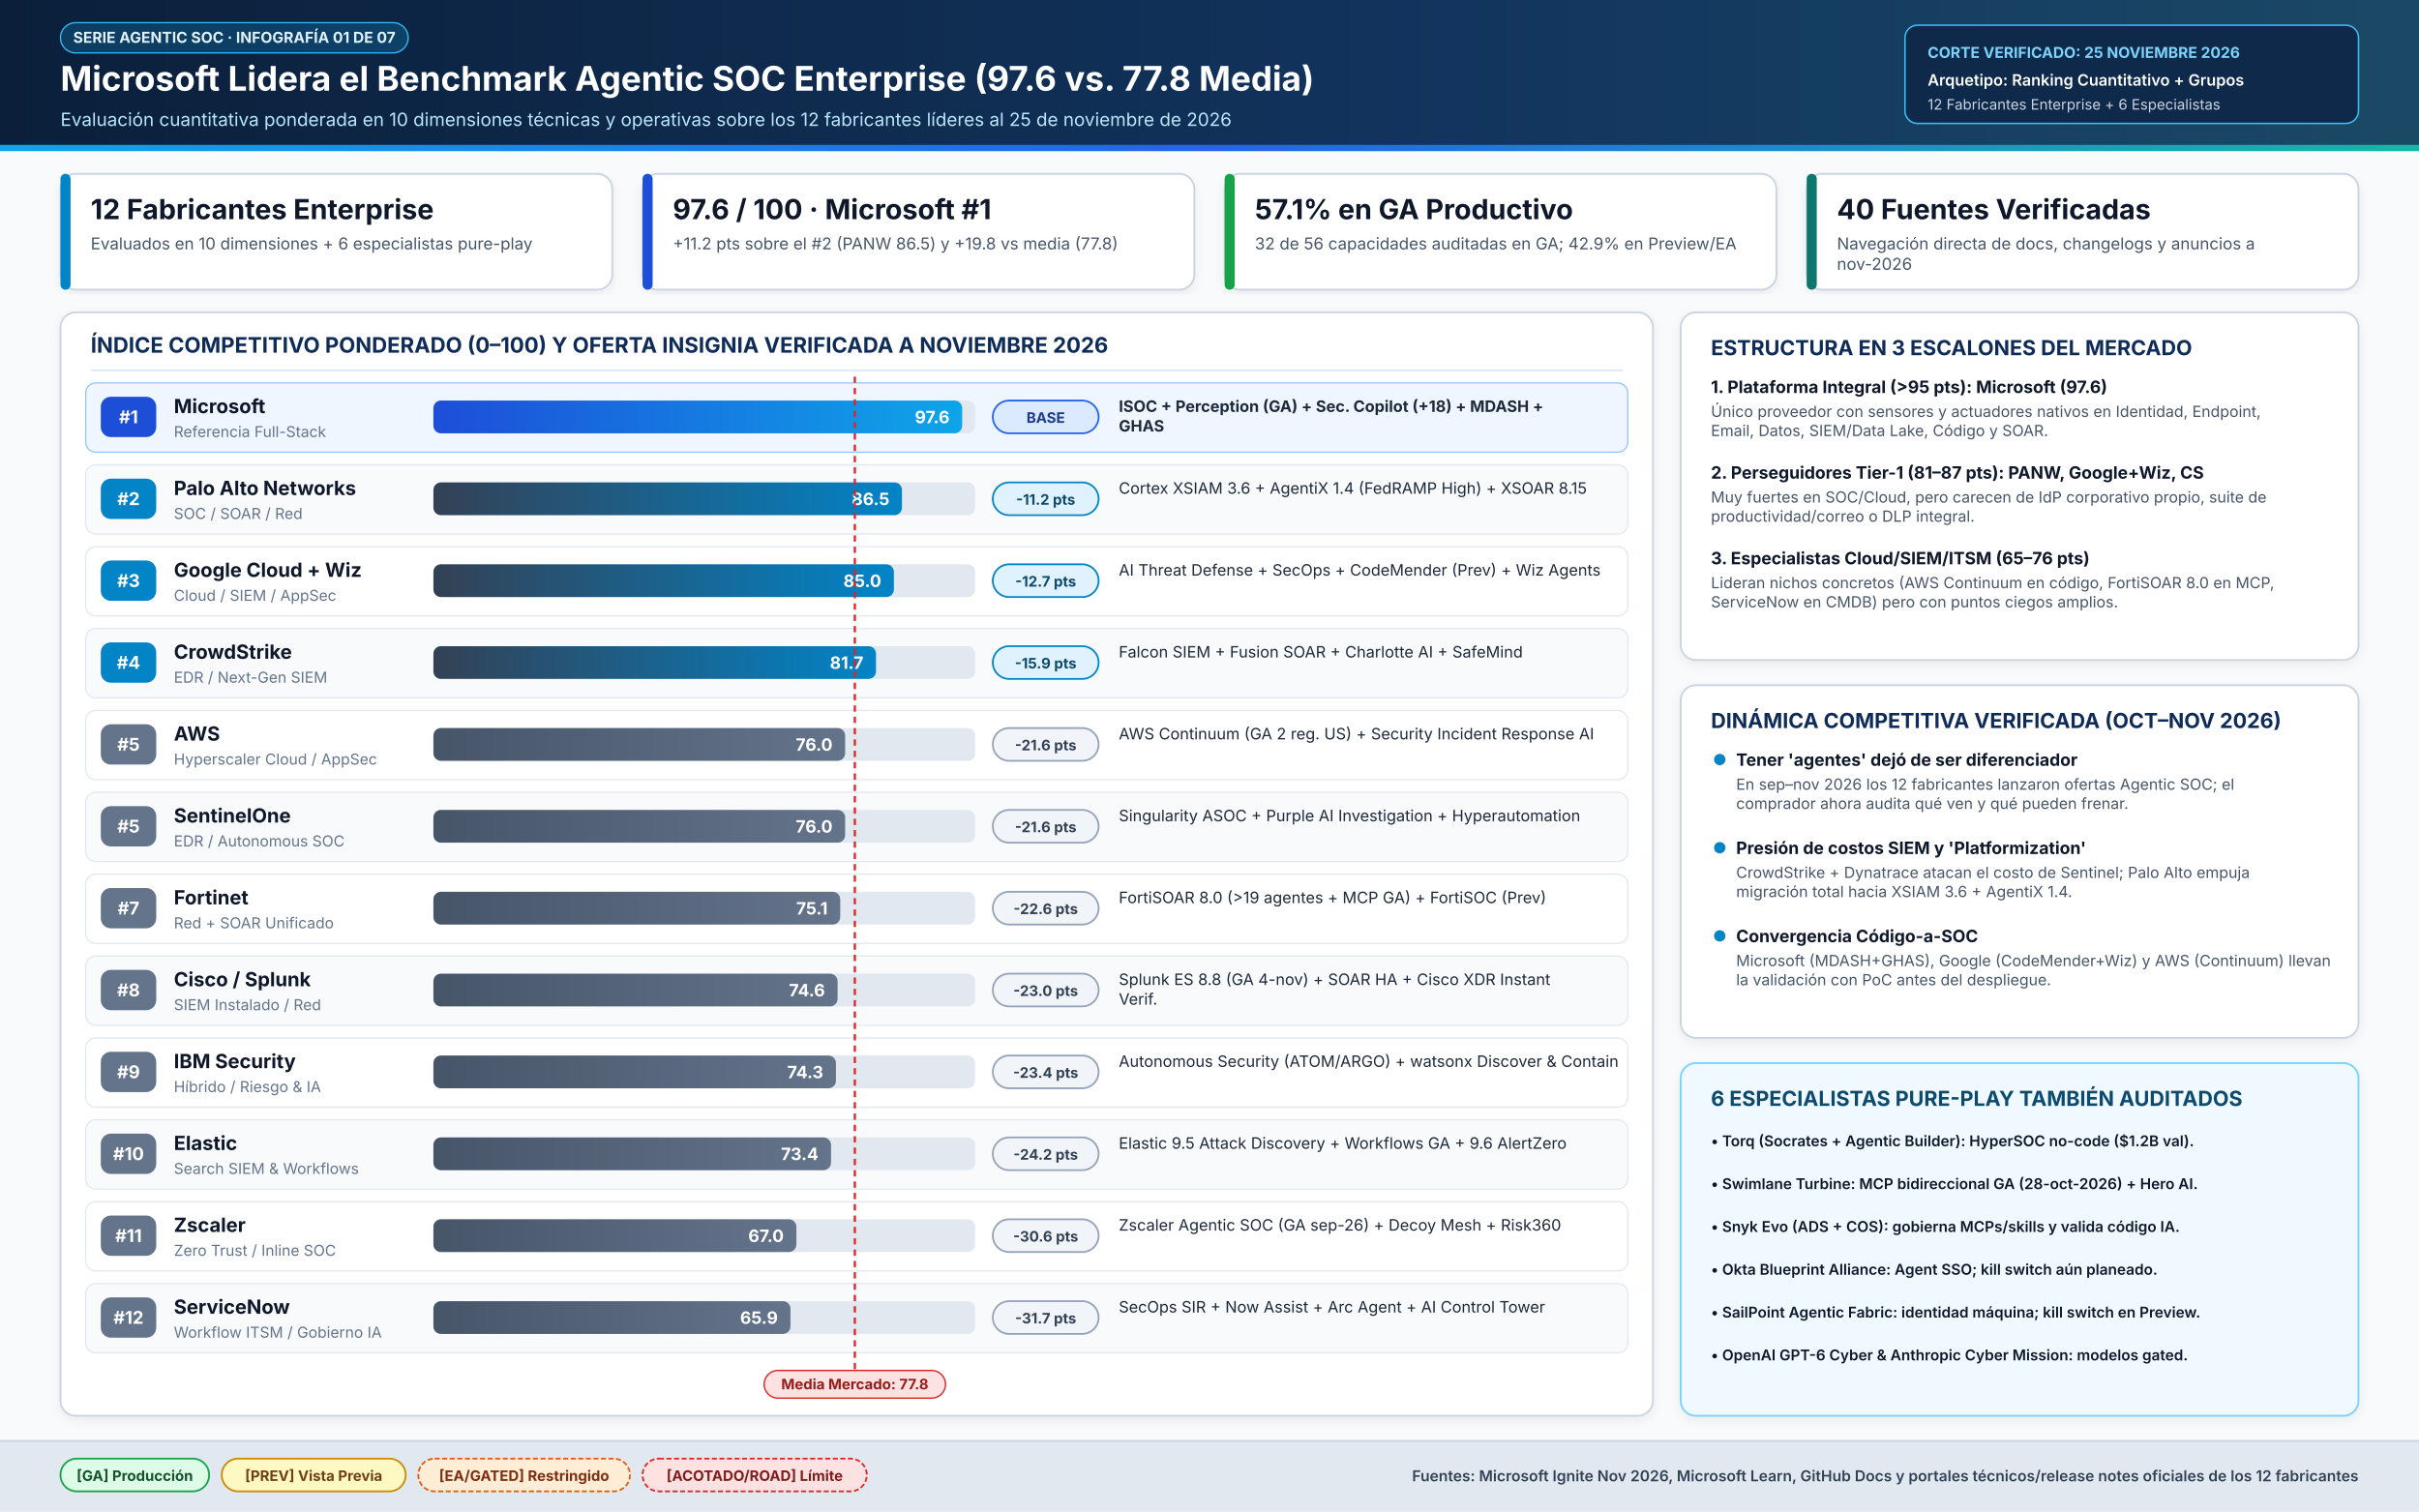
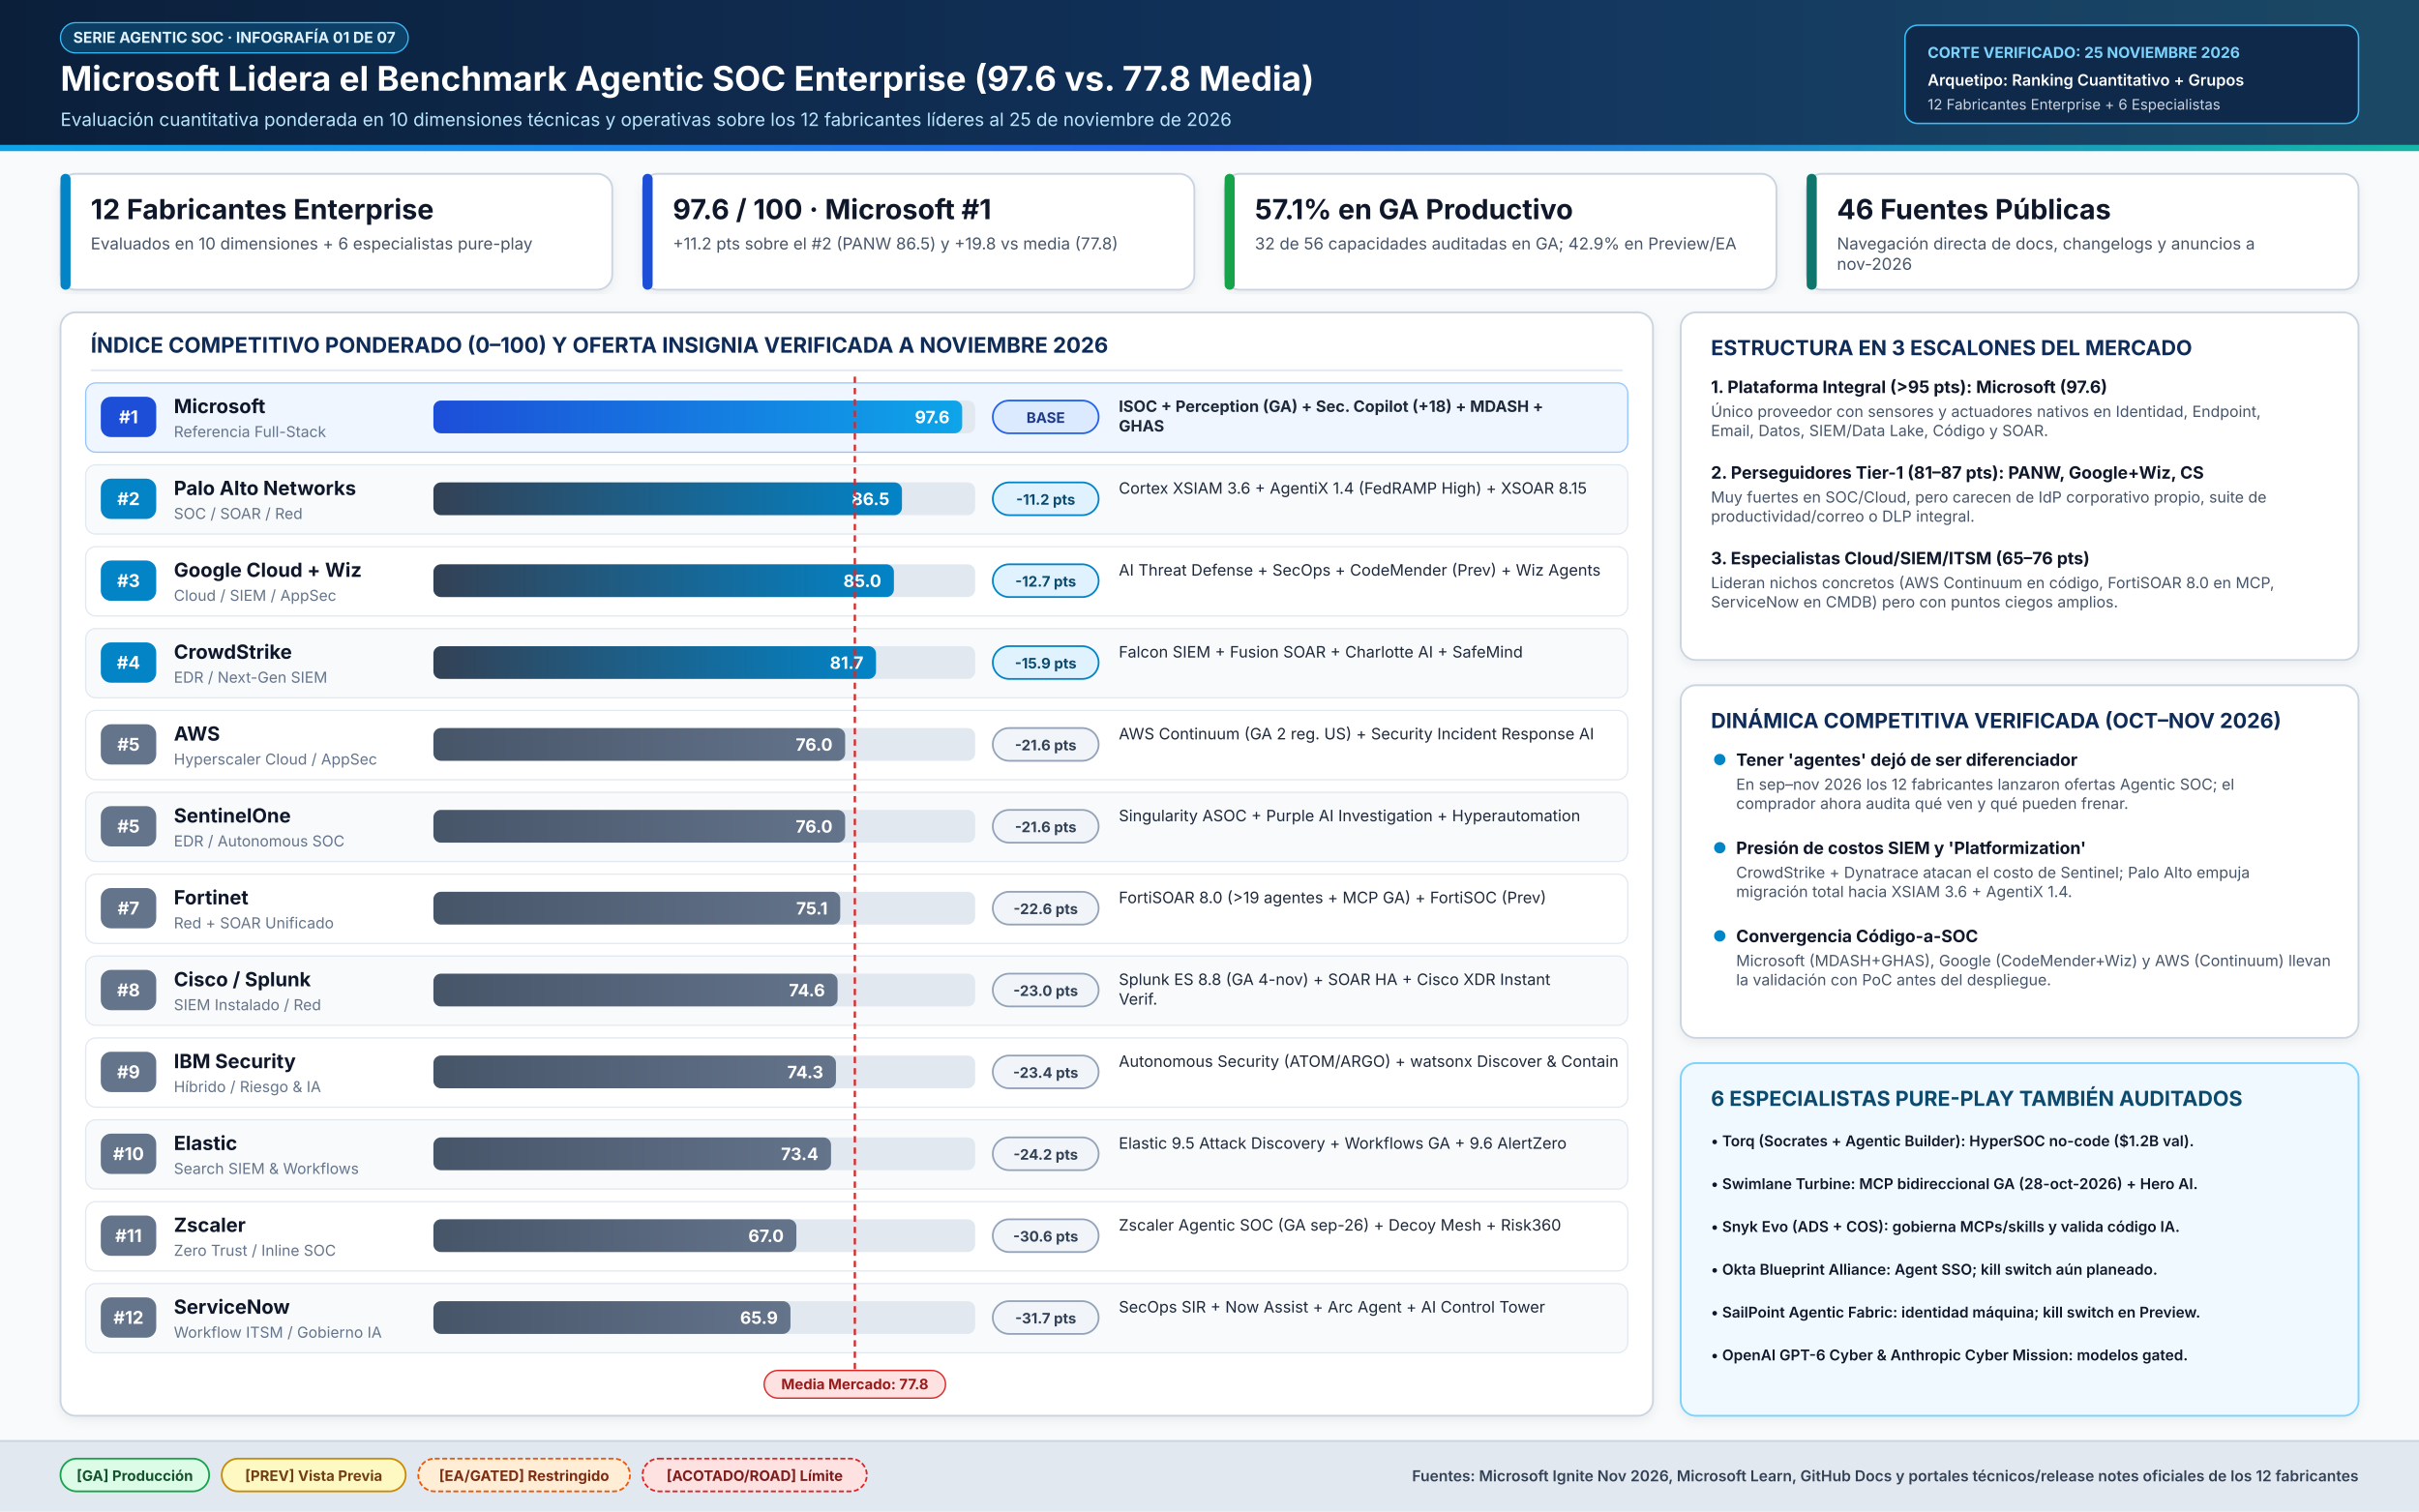
<svg xmlns="http://www.w3.org/2000/svg" width="1920" height="1200" viewBox="0 0 1920 1200">
  <defs>
    <linearGradient id="hdrGrad" x1="0%" y1="0%" x2="100%" y2="0%">
      <stop offset="0%" stop-color="#0B1F3A" />
      <stop offset="60%" stop-color="#12345E" />
      <stop offset="100%" stop-color="#1B4965" />
    </linearGradient>
    <linearGradient id="accentGrad" x1="0%" y1="0%" x2="100%" y2="0%">
      <stop offset="0%" stop-color="#0EA5E9" />
      <stop offset="50%" stop-color="#2563EB" />
      <stop offset="100%" stop-color="#14B8A6" />
    </linearGradient>
    <linearGradient id="msBarGrad" x1="0%" y1="0%" x2="100%" y2="0%">
      <stop offset="0%" stop-color="#1D4ED8" />
      <stop offset="100%" stop-color="#0EA5E9" />
    </linearGradient>
    <linearGradient id="peerBarGrad" x1="0%" y1="0%" x2="100%" y2="0%">
      <stop offset="0%" stop-color="#334155" />
      <stop offset="100%" stop-color="#0284C7" />
    </linearGradient>
    <linearGradient id="tier2BarGrad" x1="0%" y1="0%" x2="100%" y2="0%">
      <stop offset="0%" stop-color="#475569" />
      <stop offset="100%" stop-color="#64748B" />
    </linearGradient>
    <filter id="cardShadow" x="-2%" y="-2%" width="104%" height="106%">
      <feDropShadow dx="0" dy="3" stdDeviation="4" flood-color="#0F172A" flood-opacity="0.06" />
    </filter>
  </defs>
  <rect x="0" y="0" width="1920" height="1200" fill="#F8FAFC" />
  <rect x="0" y="0" width="1920" height="118" fill="url(#hdrGrad)" />
  <rect x="0" y="115" width="1920" height="5" fill="url(#accentGrad)" />
  <rect x="48" y="18" width="276" height="24" rx="12" fill="#0EA5E9" fill-opacity="0.22" stroke="#38BDF8" stroke-width="1" />
  <text x="186" y="34" font-family="Segoe UI, Inter, -apple-system, Arial, sans-serif" font-size="12" font-weight="700" fill="#E0F2FE" text-anchor="middle">SERIE AGENTIC SOC · INFOGRAFÍA 01 DE 07</text>
  <text x="48" y="72" font-family="Segoe UI, Inter, -apple-system, Arial, sans-serif" font-size="27" font-weight="700" fill="#FFFFFF">Microsoft Lidera el Benchmark Agentic SOC Enterprise (97.6 vs. 77.8 Media)</text>
  <text x="48" y="100" font-family="Segoe UI, Inter, -apple-system, Arial, sans-serif" font-size="14.5" font-weight="400" fill="#BAE6FD">Evaluación cuantitativa ponderada en 10 dimensiones técnicas y operativas sobre los 12 fabricantes líderes al 25 de noviembre de 2026</text>
  <rect x="1512" y="20" width="360" height="78" rx="10" fill="#0F294A" stroke="#38BDF8" stroke-width="1.2" />
  <text x="1530" y="46" font-family="Segoe UI, Inter, -apple-system, Arial, sans-serif" font-size="12" font-weight="700" fill="#7DD3FC">CORTE VERIFICADO: 25 NOVIEMBRE 2026</text>
  <text x="1530" y="68" font-family="Segoe UI, Inter, -apple-system, Arial, sans-serif" font-size="12.5" font-weight="600" fill="#FFFFFF">Arquetipo: Ranking Cuantitativo + Grupos</text>
  <text x="1530" y="87" font-family="Segoe UI, Inter, -apple-system, Arial, sans-serif" font-size="11.5" font-weight="400" fill="#CBD5E1">12 Fabricantes Enterprise + 6 Especialistas</text>
  <rect x="48" y="138" width="438" height="92" rx="12" fill="#FFFFFF" stroke="#CBD5E1" stroke-width="1.5" filter="url(#cardShadow)" />
  <rect x="48" y="138" width="8" height="92" rx="4" fill="#0284C7" />
  <text x="72" y="174" font-family="Segoe UI, Inter, -apple-system, Arial, sans-serif" font-size="22" font-weight="700" fill="#0F172A">12 Fabricantes Enterprise</text>
  <text x="72" y="198" font-family="Segoe UI, Inter, -apple-system, Arial, sans-serif" font-size="13" font-weight="400" fill="#475569" text-anchor="start">
    <tspan x="72" dy="0">Evaluados en 10 dimensiones + 6 especialistas pure-play</tspan>
  </text>
  <rect x="510" y="138" width="438" height="92" rx="12" fill="#FFFFFF" stroke="#CBD5E1" stroke-width="1.5" filter="url(#cardShadow)" />
  <rect x="510" y="138" width="8" height="92" rx="4" fill="#1D4ED8" />
  <text x="534" y="174" font-family="Segoe UI, Inter, -apple-system, Arial, sans-serif" font-size="22" font-weight="700" fill="#0F172A">97.6 / 100 · Microsoft #1</text>
  <text x="534" y="198" font-family="Segoe UI, Inter, -apple-system, Arial, sans-serif" font-size="13" font-weight="400" fill="#475569" text-anchor="start">
    <tspan x="534" dy="0">+11.2 pts sobre el #2 (PANW 86.5) y +19.8 vs media (77.8)</tspan>
  </text>
  <rect x="972" y="138" width="438" height="92" rx="12" fill="#FFFFFF" stroke="#CBD5E1" stroke-width="1.5" filter="url(#cardShadow)" />
  <rect x="972" y="138" width="8" height="92" rx="4" fill="#16A34A" />
  <text x="996" y="174" font-family="Segoe UI, Inter, -apple-system, Arial, sans-serif" font-size="22" font-weight="700" fill="#0F172A">57.1% en GA Productivo</text>
  <text x="996" y="198" font-family="Segoe UI, Inter, -apple-system, Arial, sans-serif" font-size="13" font-weight="400" fill="#475569" text-anchor="start">
    <tspan x="996" dy="0">32 de 56 capacidades auditadas en GA; 42.9% en Preview/EA</tspan>
  </text>
  <rect x="1434" y="138" width="438" height="92" rx="12" fill="#FFFFFF" stroke="#CBD5E1" stroke-width="1.5" filter="url(#cardShadow)" />
  <rect x="1434" y="138" width="8" height="92" rx="4" fill="#0F766E" />
-   <text x="1458" y="174" font-family="Segoe UI, Inter, -apple-system, Arial, sans-serif" font-size="22" font-weight="700" fill="#0F172A">40 Fuentes Verificadas</text>
+   <text x="1458" y="174" font-family="Segoe UI, Inter, -apple-system, Arial, sans-serif" font-size="22" font-weight="700" fill="#0F172A">46 Fuentes Públicas</text>
  <text x="1458" y="198" font-family="Segoe UI, Inter, -apple-system, Arial, sans-serif" font-size="13" font-weight="400" fill="#475569" text-anchor="start">
    <tspan x="1458" dy="0">Navegación directa de docs, changelogs y anuncios a</tspan>
    <tspan x="1458" dy="16.2">nov-2026</tspan>
  </text>
  <rect x="48" y="248" width="1264" height="876" rx="12" fill="#FFFFFF" stroke="#CBD5E1" stroke-width="1.5" filter="url(#cardShadow)" />
  <text x="72" y="280" font-family="Segoe UI, Inter, -apple-system, Arial, sans-serif" font-size="17" font-weight="700" fill="#0F2C59">ÍNDICE COMPETITIVO PONDERADO (0–100) Y OFERTA INSIGNIA VERIFICADA A NOVIEMBRE 2026</text>
  <line x1="72" y1="294" x2="1288" y2="294" stroke="#E2E8F0" stroke-width="1.5" />
  <rect x="68" y="304" width="1224" height="55" rx="8" fill="#EFF6FF" stroke="#93C5FD" stroke-width="1" />
  <rect x="80" y="315" width="44" height="32" rx="8" fill="#1D4ED8" />
  <text x="102" y="336" font-family="Segoe UI, Inter, -apple-system, Arial, sans-serif" font-size="14" font-weight="700" fill="#FFFFFF" text-anchor="middle">#1</text>
  <text x="138" y="328" font-family="Segoe UI, Inter, -apple-system, Arial, sans-serif" font-size="15.5" font-weight="700" fill="#0F172A">Microsoft</text>
  <text x="138" y="347" font-family="Segoe UI, Inter, -apple-system, Arial, sans-serif" font-size="12" font-weight="400" fill="#64748B">Referencia Full-Stack</text>
  <rect x="344" y="318" width="430.0" height="26" rx="6" fill="#E2E8F0" />
  <rect x="344" y="318" width="419.7" height="26" rx="6" fill="url(#msBarGrad)" />
  <text x="753.7" y="336" font-family="Segoe UI, Inter, -apple-system, Arial, sans-serif" font-size="13.5" font-weight="700" fill="#FFFFFF" text-anchor="end">97.6</text>
  <rect x="788" y="318" width="84" height="26" rx="13.0" fill="#DBEAFE" stroke="#2563EB" stroke-width="1.4" />
  <text x="830.0" y="335.7" font-family="Segoe UI, Inter, -apple-system, Arial, sans-serif" font-size="11.5" font-weight="700" fill="#1E3A8A" text-anchor="middle">BASE</text>
  <text x="888" y="327" font-family="Segoe UI, Inter, -apple-system, Arial, sans-serif" font-size="12.5" font-weight="700" fill="#1E293B" text-anchor="start">
    <tspan x="888" dy="0">ISOC + Perception (GA) + Sec. Copilot (+18) + MDASH +</tspan>
    <tspan x="888" dy="15.6">GHAS</tspan>
  </text>
  <rect x="68" y="369" width="1224" height="55" rx="8" fill="#F8FAFC" stroke="#E2E8F0" stroke-width="1" />
  <rect x="80" y="380" width="44" height="32" rx="8" fill="#0284C7" />
  <text x="102" y="401" font-family="Segoe UI, Inter, -apple-system, Arial, sans-serif" font-size="14" font-weight="700" fill="#FFFFFF" text-anchor="middle">#2</text>
  <text x="138" y="393" font-family="Segoe UI, Inter, -apple-system, Arial, sans-serif" font-size="15.5" font-weight="700" fill="#0F172A">Palo Alto Networks</text>
  <text x="138" y="412" font-family="Segoe UI, Inter, -apple-system, Arial, sans-serif" font-size="12" font-weight="400" fill="#64748B">SOC / SOAR / Red</text>
  <rect x="344" y="383" width="430.0" height="26" rx="6" fill="#E2E8F0" />
  <rect x="344" y="383" width="371.9" height="26" rx="6" fill="url(#peerBarGrad)" />
  <text x="706.0" y="401" font-family="Segoe UI, Inter, -apple-system, Arial, sans-serif" font-size="13.5" font-weight="700" fill="#FFFFFF" text-anchor="end">86.5</text>
  <rect x="788" y="383" width="84" height="26" rx="13.0" fill="#E0F2FE" stroke="#0284C7" stroke-width="1.4" />
  <text x="830.0" y="400.7" font-family="Segoe UI, Inter, -apple-system, Arial, sans-serif" font-size="11.5" font-weight="700" fill="#0C4A6E" text-anchor="middle">-11.2 pts</text>
  <text x="888" y="392" font-family="Segoe UI, Inter, -apple-system, Arial, sans-serif" font-size="12.5" font-weight="400" fill="#1E293B" text-anchor="start">
    <tspan x="888" dy="0">Cortex XSIAM 3.6 + AgentiX 1.4 (FedRAMP High) + XSOAR 8.15</tspan>
  </text>
  <rect x="68" y="434" width="1224" height="55" rx="8" fill="#FFFFFF" stroke="#E2E8F0" stroke-width="1" />
  <rect x="80" y="445" width="44" height="32" rx="8" fill="#0284C7" />
  <text x="102" y="466" font-family="Segoe UI, Inter, -apple-system, Arial, sans-serif" font-size="14" font-weight="700" fill="#FFFFFF" text-anchor="middle">#3</text>
  <text x="138" y="458" font-family="Segoe UI, Inter, -apple-system, Arial, sans-serif" font-size="15.5" font-weight="700" fill="#0F172A">Google Cloud + Wiz</text>
  <text x="138" y="477" font-family="Segoe UI, Inter, -apple-system, Arial, sans-serif" font-size="12" font-weight="400" fill="#64748B">Cloud / SIEM / AppSec</text>
  <rect x="344" y="448" width="430.0" height="26" rx="6" fill="#E2E8F0" />
  <rect x="344" y="448" width="365.5" height="26" rx="6" fill="url(#peerBarGrad)" />
  <text x="699.5" y="466" font-family="Segoe UI, Inter, -apple-system, Arial, sans-serif" font-size="13.5" font-weight="700" fill="#FFFFFF" text-anchor="end">85.0</text>
  <rect x="788" y="448" width="84" height="26" rx="13.0" fill="#E0F2FE" stroke="#0284C7" stroke-width="1.4" />
  <text x="830.0" y="465.7" font-family="Segoe UI, Inter, -apple-system, Arial, sans-serif" font-size="11.5" font-weight="700" fill="#0C4A6E" text-anchor="middle">-12.7 pts</text>
  <text x="888" y="457" font-family="Segoe UI, Inter, -apple-system, Arial, sans-serif" font-size="12.5" font-weight="400" fill="#1E293B" text-anchor="start">
    <tspan x="888" dy="0">AI Threat Defense + SecOps + CodeMender (Prev) + Wiz Agents</tspan>
  </text>
  <rect x="68" y="499" width="1224" height="55" rx="8" fill="#F8FAFC" stroke="#E2E8F0" stroke-width="1" />
  <rect x="80" y="510" width="44" height="32" rx="8" fill="#0284C7" />
  <text x="102" y="531" font-family="Segoe UI, Inter, -apple-system, Arial, sans-serif" font-size="14" font-weight="700" fill="#FFFFFF" text-anchor="middle">#4</text>
  <text x="138" y="523" font-family="Segoe UI, Inter, -apple-system, Arial, sans-serif" font-size="15.5" font-weight="700" fill="#0F172A">CrowdStrike</text>
  <text x="138" y="542" font-family="Segoe UI, Inter, -apple-system, Arial, sans-serif" font-size="12" font-weight="400" fill="#64748B">EDR / Next-Gen SIEM</text>
  <rect x="344" y="513" width="430.0" height="26" rx="6" fill="#E2E8F0" />
  <rect x="344" y="513" width="351.3" height="26" rx="6" fill="url(#peerBarGrad)" />
  <text x="685.3" y="531" font-family="Segoe UI, Inter, -apple-system, Arial, sans-serif" font-size="13.5" font-weight="700" fill="#FFFFFF" text-anchor="end">81.7</text>
  <rect x="788" y="513" width="84" height="26" rx="13.0" fill="#E0F2FE" stroke="#0284C7" stroke-width="1.4" />
  <text x="830.0" y="530.7" font-family="Segoe UI, Inter, -apple-system, Arial, sans-serif" font-size="11.5" font-weight="700" fill="#0C4A6E" text-anchor="middle">-15.9 pts</text>
  <text x="888" y="522" font-family="Segoe UI, Inter, -apple-system, Arial, sans-serif" font-size="12.5" font-weight="400" fill="#1E293B" text-anchor="start">
    <tspan x="888" dy="0">Falcon SIEM + Fusion SOAR + Charlotte AI + SafeMind</tspan>
  </text>
  <rect x="68" y="564" width="1224" height="55" rx="8" fill="#FFFFFF" stroke="#E2E8F0" stroke-width="1" />
  <rect x="80" y="575" width="44" height="32" rx="8" fill="#64748B" />
  <text x="102" y="596" font-family="Segoe UI, Inter, -apple-system, Arial, sans-serif" font-size="14" font-weight="700" fill="#FFFFFF" text-anchor="middle">#5</text>
  <text x="138" y="588" font-family="Segoe UI, Inter, -apple-system, Arial, sans-serif" font-size="15.5" font-weight="700" fill="#0F172A">AWS</text>
  <text x="138" y="607" font-family="Segoe UI, Inter, -apple-system, Arial, sans-serif" font-size="12" font-weight="400" fill="#64748B">Hyperscaler Cloud / AppSec</text>
  <rect x="344" y="578" width="430.0" height="26" rx="6" fill="#E2E8F0" />
  <rect x="344" y="578" width="326.8" height="26" rx="6" fill="url(#tier2BarGrad)" />
  <text x="660.8" y="596" font-family="Segoe UI, Inter, -apple-system, Arial, sans-serif" font-size="13.5" font-weight="700" fill="#FFFFFF" text-anchor="end">76.0</text>
  <rect x="788" y="578" width="84" height="26" rx="13.0" fill="#F1F5F9" stroke="#94A3B8" stroke-width="1.4" />
  <text x="830.0" y="595.7" font-family="Segoe UI, Inter, -apple-system, Arial, sans-serif" font-size="11.5" font-weight="700" fill="#334155" text-anchor="middle">-21.6 pts</text>
  <text x="888" y="587" font-family="Segoe UI, Inter, -apple-system, Arial, sans-serif" font-size="12.5" font-weight="400" fill="#1E293B" text-anchor="start">
    <tspan x="888" dy="0">AWS Continuum (GA 2 reg. US) + Security Incident Response AI</tspan>
  </text>
  <rect x="68" y="629" width="1224" height="55" rx="8" fill="#F8FAFC" stroke="#E2E8F0" stroke-width="1" />
  <rect x="80" y="640" width="44" height="32" rx="8" fill="#64748B" />
  <text x="102" y="661" font-family="Segoe UI, Inter, -apple-system, Arial, sans-serif" font-size="14" font-weight="700" fill="#FFFFFF" text-anchor="middle">#5</text>
  <text x="138" y="653" font-family="Segoe UI, Inter, -apple-system, Arial, sans-serif" font-size="15.5" font-weight="700" fill="#0F172A">SentinelOne</text>
  <text x="138" y="672" font-family="Segoe UI, Inter, -apple-system, Arial, sans-serif" font-size="12" font-weight="400" fill="#64748B">EDR / Autonomous SOC</text>
  <rect x="344" y="643" width="430.0" height="26" rx="6" fill="#E2E8F0" />
  <rect x="344" y="643" width="326.8" height="26" rx="6" fill="url(#tier2BarGrad)" />
  <text x="660.8" y="661" font-family="Segoe UI, Inter, -apple-system, Arial, sans-serif" font-size="13.5" font-weight="700" fill="#FFFFFF" text-anchor="end">76.0</text>
  <rect x="788" y="643" width="84" height="26" rx="13.0" fill="#F1F5F9" stroke="#94A3B8" stroke-width="1.4" />
  <text x="830.0" y="660.7" font-family="Segoe UI, Inter, -apple-system, Arial, sans-serif" font-size="11.5" font-weight="700" fill="#334155" text-anchor="middle">-21.6 pts</text>
  <text x="888" y="652" font-family="Segoe UI, Inter, -apple-system, Arial, sans-serif" font-size="12.5" font-weight="400" fill="#1E293B" text-anchor="start">
    <tspan x="888" dy="0">Singularity ASOC + Purple AI Investigation + Hyperautomation</tspan>
  </text>
  <rect x="68" y="694" width="1224" height="55" rx="8" fill="#FFFFFF" stroke="#E2E8F0" stroke-width="1" />
  <rect x="80" y="705" width="44" height="32" rx="8" fill="#64748B" />
  <text x="102" y="726" font-family="Segoe UI, Inter, -apple-system, Arial, sans-serif" font-size="14" font-weight="700" fill="#FFFFFF" text-anchor="middle">#7</text>
  <text x="138" y="718" font-family="Segoe UI, Inter, -apple-system, Arial, sans-serif" font-size="15.5" font-weight="700" fill="#0F172A">Fortinet</text>
  <text x="138" y="737" font-family="Segoe UI, Inter, -apple-system, Arial, sans-serif" font-size="12" font-weight="400" fill="#64748B">Red + SOAR Unificado</text>
  <rect x="344" y="708" width="430.0" height="26" rx="6" fill="#E2E8F0" />
  <rect x="344" y="708" width="322.9" height="26" rx="6" fill="url(#tier2BarGrad)" />
  <text x="656.9" y="726" font-family="Segoe UI, Inter, -apple-system, Arial, sans-serif" font-size="13.5" font-weight="700" fill="#FFFFFF" text-anchor="end">75.1</text>
  <rect x="788" y="708" width="84" height="26" rx="13.0" fill="#F1F5F9" stroke="#94A3B8" stroke-width="1.4" />
  <text x="830.0" y="725.7" font-family="Segoe UI, Inter, -apple-system, Arial, sans-serif" font-size="11.5" font-weight="700" fill="#334155" text-anchor="middle">-22.6 pts</text>
  <text x="888" y="717" font-family="Segoe UI, Inter, -apple-system, Arial, sans-serif" font-size="12.5" font-weight="400" fill="#1E293B" text-anchor="start">
    <tspan x="888" dy="0">FortiSOAR 8.0 (&gt;19 agentes + MCP GA) + FortiSOC (Prev)</tspan>
  </text>
  <rect x="68" y="759" width="1224" height="55" rx="8" fill="#F8FAFC" stroke="#E2E8F0" stroke-width="1" />
  <rect x="80" y="770" width="44" height="32" rx="8" fill="#64748B" />
  <text x="102" y="791" font-family="Segoe UI, Inter, -apple-system, Arial, sans-serif" font-size="14" font-weight="700" fill="#FFFFFF" text-anchor="middle">#8</text>
  <text x="138" y="783" font-family="Segoe UI, Inter, -apple-system, Arial, sans-serif" font-size="15.5" font-weight="700" fill="#0F172A">Cisco / Splunk</text>
  <text x="138" y="802" font-family="Segoe UI, Inter, -apple-system, Arial, sans-serif" font-size="12" font-weight="400" fill="#64748B">SIEM Instalado / Red</text>
  <rect x="344" y="773" width="430.0" height="26" rx="6" fill="#E2E8F0" />
  <rect x="344" y="773" width="320.8" height="26" rx="6" fill="url(#tier2BarGrad)" />
  <text x="654.8" y="791" font-family="Segoe UI, Inter, -apple-system, Arial, sans-serif" font-size="13.5" font-weight="700" fill="#FFFFFF" text-anchor="end">74.6</text>
  <rect x="788" y="773" width="84" height="26" rx="13.0" fill="#F1F5F9" stroke="#94A3B8" stroke-width="1.4" />
  <text x="830.0" y="790.7" font-family="Segoe UI, Inter, -apple-system, Arial, sans-serif" font-size="11.5" font-weight="700" fill="#334155" text-anchor="middle">-23.0 pts</text>
  <text x="888" y="782" font-family="Segoe UI, Inter, -apple-system, Arial, sans-serif" font-size="12.5" font-weight="400" fill="#1E293B" text-anchor="start">
    <tspan x="888" dy="0">Splunk ES 8.8 (GA 4-nov) + SOAR HA + Cisco XDR Instant</tspan>
    <tspan x="888" dy="15.6">Verif.</tspan>
  </text>
  <rect x="68" y="824" width="1224" height="55" rx="8" fill="#FFFFFF" stroke="#E2E8F0" stroke-width="1" />
  <rect x="80" y="835" width="44" height="32" rx="8" fill="#64748B" />
  <text x="102" y="856" font-family="Segoe UI, Inter, -apple-system, Arial, sans-serif" font-size="14" font-weight="700" fill="#FFFFFF" text-anchor="middle">#9</text>
  <text x="138" y="848" font-family="Segoe UI, Inter, -apple-system, Arial, sans-serif" font-size="15.5" font-weight="700" fill="#0F172A">IBM Security</text>
  <text x="138" y="867" font-family="Segoe UI, Inter, -apple-system, Arial, sans-serif" font-size="12" font-weight="400" fill="#64748B">Híbrido / Riesgo &amp; IA</text>
  <rect x="344" y="838" width="430.0" height="26" rx="6" fill="#E2E8F0" />
  <rect x="344" y="838" width="319.5" height="26" rx="6" fill="url(#tier2BarGrad)" />
  <text x="653.5" y="856" font-family="Segoe UI, Inter, -apple-system, Arial, sans-serif" font-size="13.5" font-weight="700" fill="#FFFFFF" text-anchor="end">74.3</text>
  <rect x="788" y="838" width="84" height="26" rx="13.0" fill="#F1F5F9" stroke="#94A3B8" stroke-width="1.4" />
  <text x="830.0" y="855.7" font-family="Segoe UI, Inter, -apple-system, Arial, sans-serif" font-size="11.5" font-weight="700" fill="#334155" text-anchor="middle">-23.4 pts</text>
  <text x="888" y="847" font-family="Segoe UI, Inter, -apple-system, Arial, sans-serif" font-size="12.5" font-weight="400" fill="#1E293B" text-anchor="start">
    <tspan x="888" dy="0">Autonomous Security (ATOM/ARGO) + watsonx Discover &amp; Contain</tspan>
  </text>
  <rect x="68" y="889" width="1224" height="55" rx="8" fill="#F8FAFC" stroke="#E2E8F0" stroke-width="1" />
  <rect x="80" y="900" width="44" height="32" rx="8" fill="#64748B" />
  <text x="102" y="921" font-family="Segoe UI, Inter, -apple-system, Arial, sans-serif" font-size="14" font-weight="700" fill="#FFFFFF" text-anchor="middle">#10</text>
  <text x="138" y="913" font-family="Segoe UI, Inter, -apple-system, Arial, sans-serif" font-size="15.5" font-weight="700" fill="#0F172A">Elastic</text>
  <text x="138" y="932" font-family="Segoe UI, Inter, -apple-system, Arial, sans-serif" font-size="12" font-weight="400" fill="#64748B">Search SIEM &amp; Workflows</text>
  <rect x="344" y="903" width="430.0" height="26" rx="6" fill="#E2E8F0" />
  <rect x="344" y="903" width="315.6" height="26" rx="6" fill="url(#tier2BarGrad)" />
  <text x="649.6" y="921" font-family="Segoe UI, Inter, -apple-system, Arial, sans-serif" font-size="13.5" font-weight="700" fill="#FFFFFF" text-anchor="end">73.4</text>
  <rect x="788" y="903" width="84" height="26" rx="13.0" fill="#F1F5F9" stroke="#94A3B8" stroke-width="1.4" />
  <text x="830.0" y="920.7" font-family="Segoe UI, Inter, -apple-system, Arial, sans-serif" font-size="11.5" font-weight="700" fill="#334155" text-anchor="middle">-24.2 pts</text>
  <text x="888" y="912" font-family="Segoe UI, Inter, -apple-system, Arial, sans-serif" font-size="12.5" font-weight="400" fill="#1E293B" text-anchor="start">
    <tspan x="888" dy="0">Elastic 9.5 Attack Discovery + Workflows GA + 9.6 AlertZero</tspan>
  </text>
  <rect x="68" y="954" width="1224" height="55" rx="8" fill="#FFFFFF" stroke="#E2E8F0" stroke-width="1" />
  <rect x="80" y="965" width="44" height="32" rx="8" fill="#64748B" />
  <text x="102" y="986" font-family="Segoe UI, Inter, -apple-system, Arial, sans-serif" font-size="14" font-weight="700" fill="#FFFFFF" text-anchor="middle">#11</text>
  <text x="138" y="978" font-family="Segoe UI, Inter, -apple-system, Arial, sans-serif" font-size="15.5" font-weight="700" fill="#0F172A">Zscaler</text>
  <text x="138" y="997" font-family="Segoe UI, Inter, -apple-system, Arial, sans-serif" font-size="12" font-weight="400" fill="#64748B">Zero Trust / Inline SOC</text>
  <rect x="344" y="968" width="430.0" height="26" rx="6" fill="#E2E8F0" />
  <rect x="344" y="968" width="288.1" height="26" rx="6" fill="url(#tier2BarGrad)" />
  <text x="622.1" y="986" font-family="Segoe UI, Inter, -apple-system, Arial, sans-serif" font-size="13.5" font-weight="700" fill="#FFFFFF" text-anchor="end">67.0</text>
  <rect x="788" y="968" width="84" height="26" rx="13.0" fill="#F1F5F9" stroke="#94A3B8" stroke-width="1.4" />
  <text x="830.0" y="985.7" font-family="Segoe UI, Inter, -apple-system, Arial, sans-serif" font-size="11.5" font-weight="700" fill="#334155" text-anchor="middle">-30.6 pts</text>
  <text x="888" y="977" font-family="Segoe UI, Inter, -apple-system, Arial, sans-serif" font-size="12.5" font-weight="400" fill="#1E293B" text-anchor="start">
    <tspan x="888" dy="0">Zscaler Agentic SOC (GA sep-26) + Decoy Mesh + Risk360</tspan>
  </text>
  <rect x="68" y="1019" width="1224" height="55" rx="8" fill="#F8FAFC" stroke="#E2E8F0" stroke-width="1" />
  <rect x="80" y="1030" width="44" height="32" rx="8" fill="#64748B" />
  <text x="102" y="1051" font-family="Segoe UI, Inter, -apple-system, Arial, sans-serif" font-size="14" font-weight="700" fill="#FFFFFF" text-anchor="middle">#12</text>
  <text x="138" y="1043" font-family="Segoe UI, Inter, -apple-system, Arial, sans-serif" font-size="15.5" font-weight="700" fill="#0F172A">ServiceNow</text>
  <text x="138" y="1062" font-family="Segoe UI, Inter, -apple-system, Arial, sans-serif" font-size="12" font-weight="400" fill="#64748B">Workflow ITSM / Gobierno IA</text>
  <rect x="344" y="1033" width="430.0" height="26" rx="6" fill="#E2E8F0" />
  <rect x="344" y="1033" width="283.4" height="26" rx="6" fill="url(#tier2BarGrad)" />
  <text x="617.4" y="1051" font-family="Segoe UI, Inter, -apple-system, Arial, sans-serif" font-size="13.5" font-weight="700" fill="#FFFFFF" text-anchor="end">65.9</text>
  <rect x="788" y="1033" width="84" height="26" rx="13.0" fill="#F1F5F9" stroke="#94A3B8" stroke-width="1.4" />
  <text x="830.0" y="1050.7" font-family="Segoe UI, Inter, -apple-system, Arial, sans-serif" font-size="11.5" font-weight="700" fill="#334155" text-anchor="middle">-31.7 pts</text>
  <text x="888" y="1042" font-family="Segoe UI, Inter, -apple-system, Arial, sans-serif" font-size="12.5" font-weight="400" fill="#1E293B" text-anchor="start">
    <tspan x="888" dy="0">SecOps SIR + Now Assist + Arc Agent + AI Control Tower</tspan>
  </text>
  <line x1="678.5" y1="299" x2="678.5" y2="1088" stroke="#DC2626" stroke-width="1.8" stroke-dasharray="5,4" />
  <rect x="606.5" y="1088" width="144" height="22" rx="11" fill="#FEE2E2" stroke="#DC2626" stroke-width="1.1" />
  <text x="678.5" y="1103" font-family="Segoe UI, Inter, -apple-system, Arial, sans-serif" font-size="11.5" font-weight="700" fill="#991B1B" text-anchor="middle">Media Mercado: 77.8</text>
  <rect x="1334" y="248" width="538" height="276" rx="12" fill="#FFFFFF" stroke="#CBD5E1" stroke-width="1.5" filter="url(#cardShadow)" />
  <text x="1358" y="282" font-family="Segoe UI, Inter, -apple-system, Arial, sans-serif" font-size="16.5" font-weight="700" fill="#0F2C59">ESTRUCTURA EN 3 ESCALONES DEL MERCADO</text>
  <text x="1358" y="312" font-family="Segoe UI, Inter, -apple-system, Arial, sans-serif" font-size="13.5" font-weight="700" fill="#0F172A">1. Plataforma Integral (&gt;95 pts): Microsoft (97.6)</text>
  <text x="1358" y="331" font-family="Segoe UI, Inter, -apple-system, Arial, sans-serif" font-size="12.2" font-weight="400" fill="#475569" text-anchor="start">
    <tspan x="1358" dy="0">Único proveedor con sensores y actuadores nativos en Identidad, Endpoint,</tspan>
    <tspan x="1358" dy="15.2">Email, Datos, SIEM/Data Lake, Código y SOAR.</tspan>
  </text>
  <text x="1358" y="380" font-family="Segoe UI, Inter, -apple-system, Arial, sans-serif" font-size="13.5" font-weight="700" fill="#0F172A">2. Perseguidores Tier-1 (81–87 pts): PANW, Google+Wiz, CS</text>
  <text x="1358" y="399" font-family="Segoe UI, Inter, -apple-system, Arial, sans-serif" font-size="12.2" font-weight="400" fill="#475569" text-anchor="start">
    <tspan x="1358" dy="0">Muy fuertes en SOC/Cloud, pero carecen de IdP corporativo propio, suite de</tspan>
    <tspan x="1358" dy="15.2">productividad/correo o DLP integral.</tspan>
  </text>
  <text x="1358" y="448" font-family="Segoe UI, Inter, -apple-system, Arial, sans-serif" font-size="13.5" font-weight="700" fill="#0F172A">3. Especialistas Cloud/SIEM/ITSM (65–76 pts)</text>
  <text x="1358" y="467" font-family="Segoe UI, Inter, -apple-system, Arial, sans-serif" font-size="12.2" font-weight="400" fill="#475569" text-anchor="start">
    <tspan x="1358" dy="0">Lideran nichos concretos (AWS Continuum en código, FortiSOAR 8.0 en MCP,</tspan>
    <tspan x="1358" dy="15.2">ServiceNow en CMDB) pero con puntos ciegos amplios.</tspan>
  </text>
  <rect x="1334" y="544" width="538" height="280" rx="12" fill="#FFFFFF" stroke="#CBD5E1" stroke-width="1.5" filter="url(#cardShadow)" />
  <text x="1358" y="578" font-family="Segoe UI, Inter, -apple-system, Arial, sans-serif" font-size="16.5" font-weight="700" fill="#0F2C59">DINÁMICA COMPETITIVA VERIFICADA (OCT–NOV 2026)</text>
  <circle cx="1365" cy="603" r="4.5" fill="#0284C7" />
  <text x="1378" y="608" font-family="Segoe UI, Inter, -apple-system, Arial, sans-serif" font-size="13.5" font-weight="700" fill="#0F172A">Tener 'agentes' dejó de ser diferenciador</text>
  <text x="1378" y="627" font-family="Segoe UI, Inter, -apple-system, Arial, sans-serif" font-size="12.2" font-weight="400" fill="#475569" text-anchor="start">
    <tspan x="1378" dy="0">En sep–nov 2026 los 12 fabricantes lanzaron ofertas Agentic SOC; el</tspan>
    <tspan x="1378" dy="15.2">comprador ahora audita qué ven y qué pueden frenar.</tspan>
  </text>
  <circle cx="1365" cy="673" r="4.5" fill="#0284C7" />
  <text x="1378" y="678" font-family="Segoe UI, Inter, -apple-system, Arial, sans-serif" font-size="13.5" font-weight="700" fill="#0F172A">Presión de costos SIEM y 'Platformization'</text>
  <text x="1378" y="697" font-family="Segoe UI, Inter, -apple-system, Arial, sans-serif" font-size="12.2" font-weight="400" fill="#475569" text-anchor="start">
    <tspan x="1378" dy="0">CrowdStrike + Dynatrace atacan el costo de Sentinel; Palo Alto empuja</tspan>
    <tspan x="1378" dy="15.2">migración total hacia XSIAM 3.6 + AgentiX 1.4.</tspan>
  </text>
  <circle cx="1365" cy="743" r="4.5" fill="#0284C7" />
  <text x="1378" y="748" font-family="Segoe UI, Inter, -apple-system, Arial, sans-serif" font-size="13.5" font-weight="700" fill="#0F172A">Convergencia Código-a-SOC</text>
  <text x="1378" y="767" font-family="Segoe UI, Inter, -apple-system, Arial, sans-serif" font-size="12.2" font-weight="400" fill="#475569" text-anchor="start">
    <tspan x="1378" dy="0">Microsoft (MDASH+GHAS), Google (CodeMender+Wiz) y AWS (Continuum) llevan</tspan>
    <tspan x="1378" dy="15.2">la validación con PoC antes del despliegue.</tspan>
  </text>
  <rect x="1334" y="844" width="538" height="280" rx="12" fill="#F0F9FF" stroke="#7DD3FC" stroke-width="1.5" filter="url(#cardShadow)" />
  <text x="1358" y="878" font-family="Segoe UI, Inter, -apple-system, Arial, sans-serif" font-size="16.5" font-weight="700" fill="#0C4A6E">6 ESPECIALISTAS PURE-PLAY TAMBIÉN AUDITADOS</text>
  <text x="1358" y="910" font-family="Segoe UI, Inter, -apple-system, Arial, sans-serif" font-size="11.8" font-weight="600" fill="#0F172A">• Torq (Socrates + Agentic Builder): HyperSOC no-code ($1.2B val).</text>
  <text x="1358" y="944" font-family="Segoe UI, Inter, -apple-system, Arial, sans-serif" font-size="11.8" font-weight="600" fill="#0F172A">• Swimlane Turbine: MCP bidireccional GA (28-oct-2026) + Hero AI.</text>
  <text x="1358" y="978" font-family="Segoe UI, Inter, -apple-system, Arial, sans-serif" font-size="11.8" font-weight="600" fill="#0F172A">• Snyk Evo (ADS + COS): gobierna MCPs/skills y valida código IA.</text>
  <text x="1358" y="1012" font-family="Segoe UI, Inter, -apple-system, Arial, sans-serif" font-size="11.8" font-weight="600" fill="#0F172A">• Okta Blueprint Alliance: Agent SSO; kill switch aún planeado.</text>
  <text x="1358" y="1046" font-family="Segoe UI, Inter, -apple-system, Arial, sans-serif" font-size="11.8" font-weight="600" fill="#0F172A">• SailPoint Agentic Fabric: identidad máquina; kill switch en Preview.</text>
  <text x="1358" y="1080" font-family="Segoe UI, Inter, -apple-system, Arial, sans-serif" font-size="11.8" font-weight="600" fill="#0F172A">• OpenAI GPT-6 Cyber &amp; Anthropic Cyber Mission: modelos gated.</text>
  <rect x="0" y="1144" width="1920" height="56" fill="#E2E8F0" />
  <line x1="0" y1="1144" x2="1920" y2="1144" stroke="#CBD5E1" stroke-width="1.5" />
  <rect x="48" y="1158" width="118" height="26" rx="13.0" fill="#DCFCE7" stroke="#16A34A" stroke-width="1.4" />
  <text x="107.0" y="1175.7" font-family="Segoe UI, Inter, -apple-system, Arial, sans-serif" font-size="11.5" font-weight="700" fill="#14532D" text-anchor="middle">[GA] Producción</text>
  <rect x="176" y="1158" width="146" height="26" rx="13.0" fill="#FEF9C3" stroke="#CA8A04" stroke-width="1.4" />
  <text x="249.0" y="1175.7" font-family="Segoe UI, Inter, -apple-system, Arial, sans-serif" font-size="11.5" font-weight="700" fill="#713F12" text-anchor="middle">[PREV] Vista Previa</text>
  <rect x="332" y="1158" width="168" height="26" rx="13.0" fill="#FFEDD5" stroke="#EA580C" stroke-width="1.4" stroke-dasharray="4,2" />
  <text x="416.0" y="1175.7" font-family="Segoe UI, Inter, -apple-system, Arial, sans-serif" font-size="11.5" font-weight="700" fill="#7C2D12" text-anchor="middle">[EA/GATED] Restringido</text>
  <rect x="510" y="1158" width="178" height="26" rx="13.0" fill="#FEE2E2" stroke="#DC2626" stroke-width="1.4" stroke-dasharray="4,2" />
  <text x="599.0" y="1175.7" font-family="Segoe UI, Inter, -apple-system, Arial, sans-serif" font-size="11.5" font-weight="700" fill="#7F1D1D" text-anchor="middle">[ACOTADO/ROAD] Límite</text>
  <text x="1872" y="1176" font-family="Segoe UI, Inter, -apple-system, Arial, sans-serif" font-size="12" font-weight="600" fill="#334155" text-anchor="end">Fuentes: Microsoft Ignite Nov 2026, Microsoft Learn, GitHub Docs y portales técnicos/release notes oficiales de los 12 fabricantes</text>
</svg>
